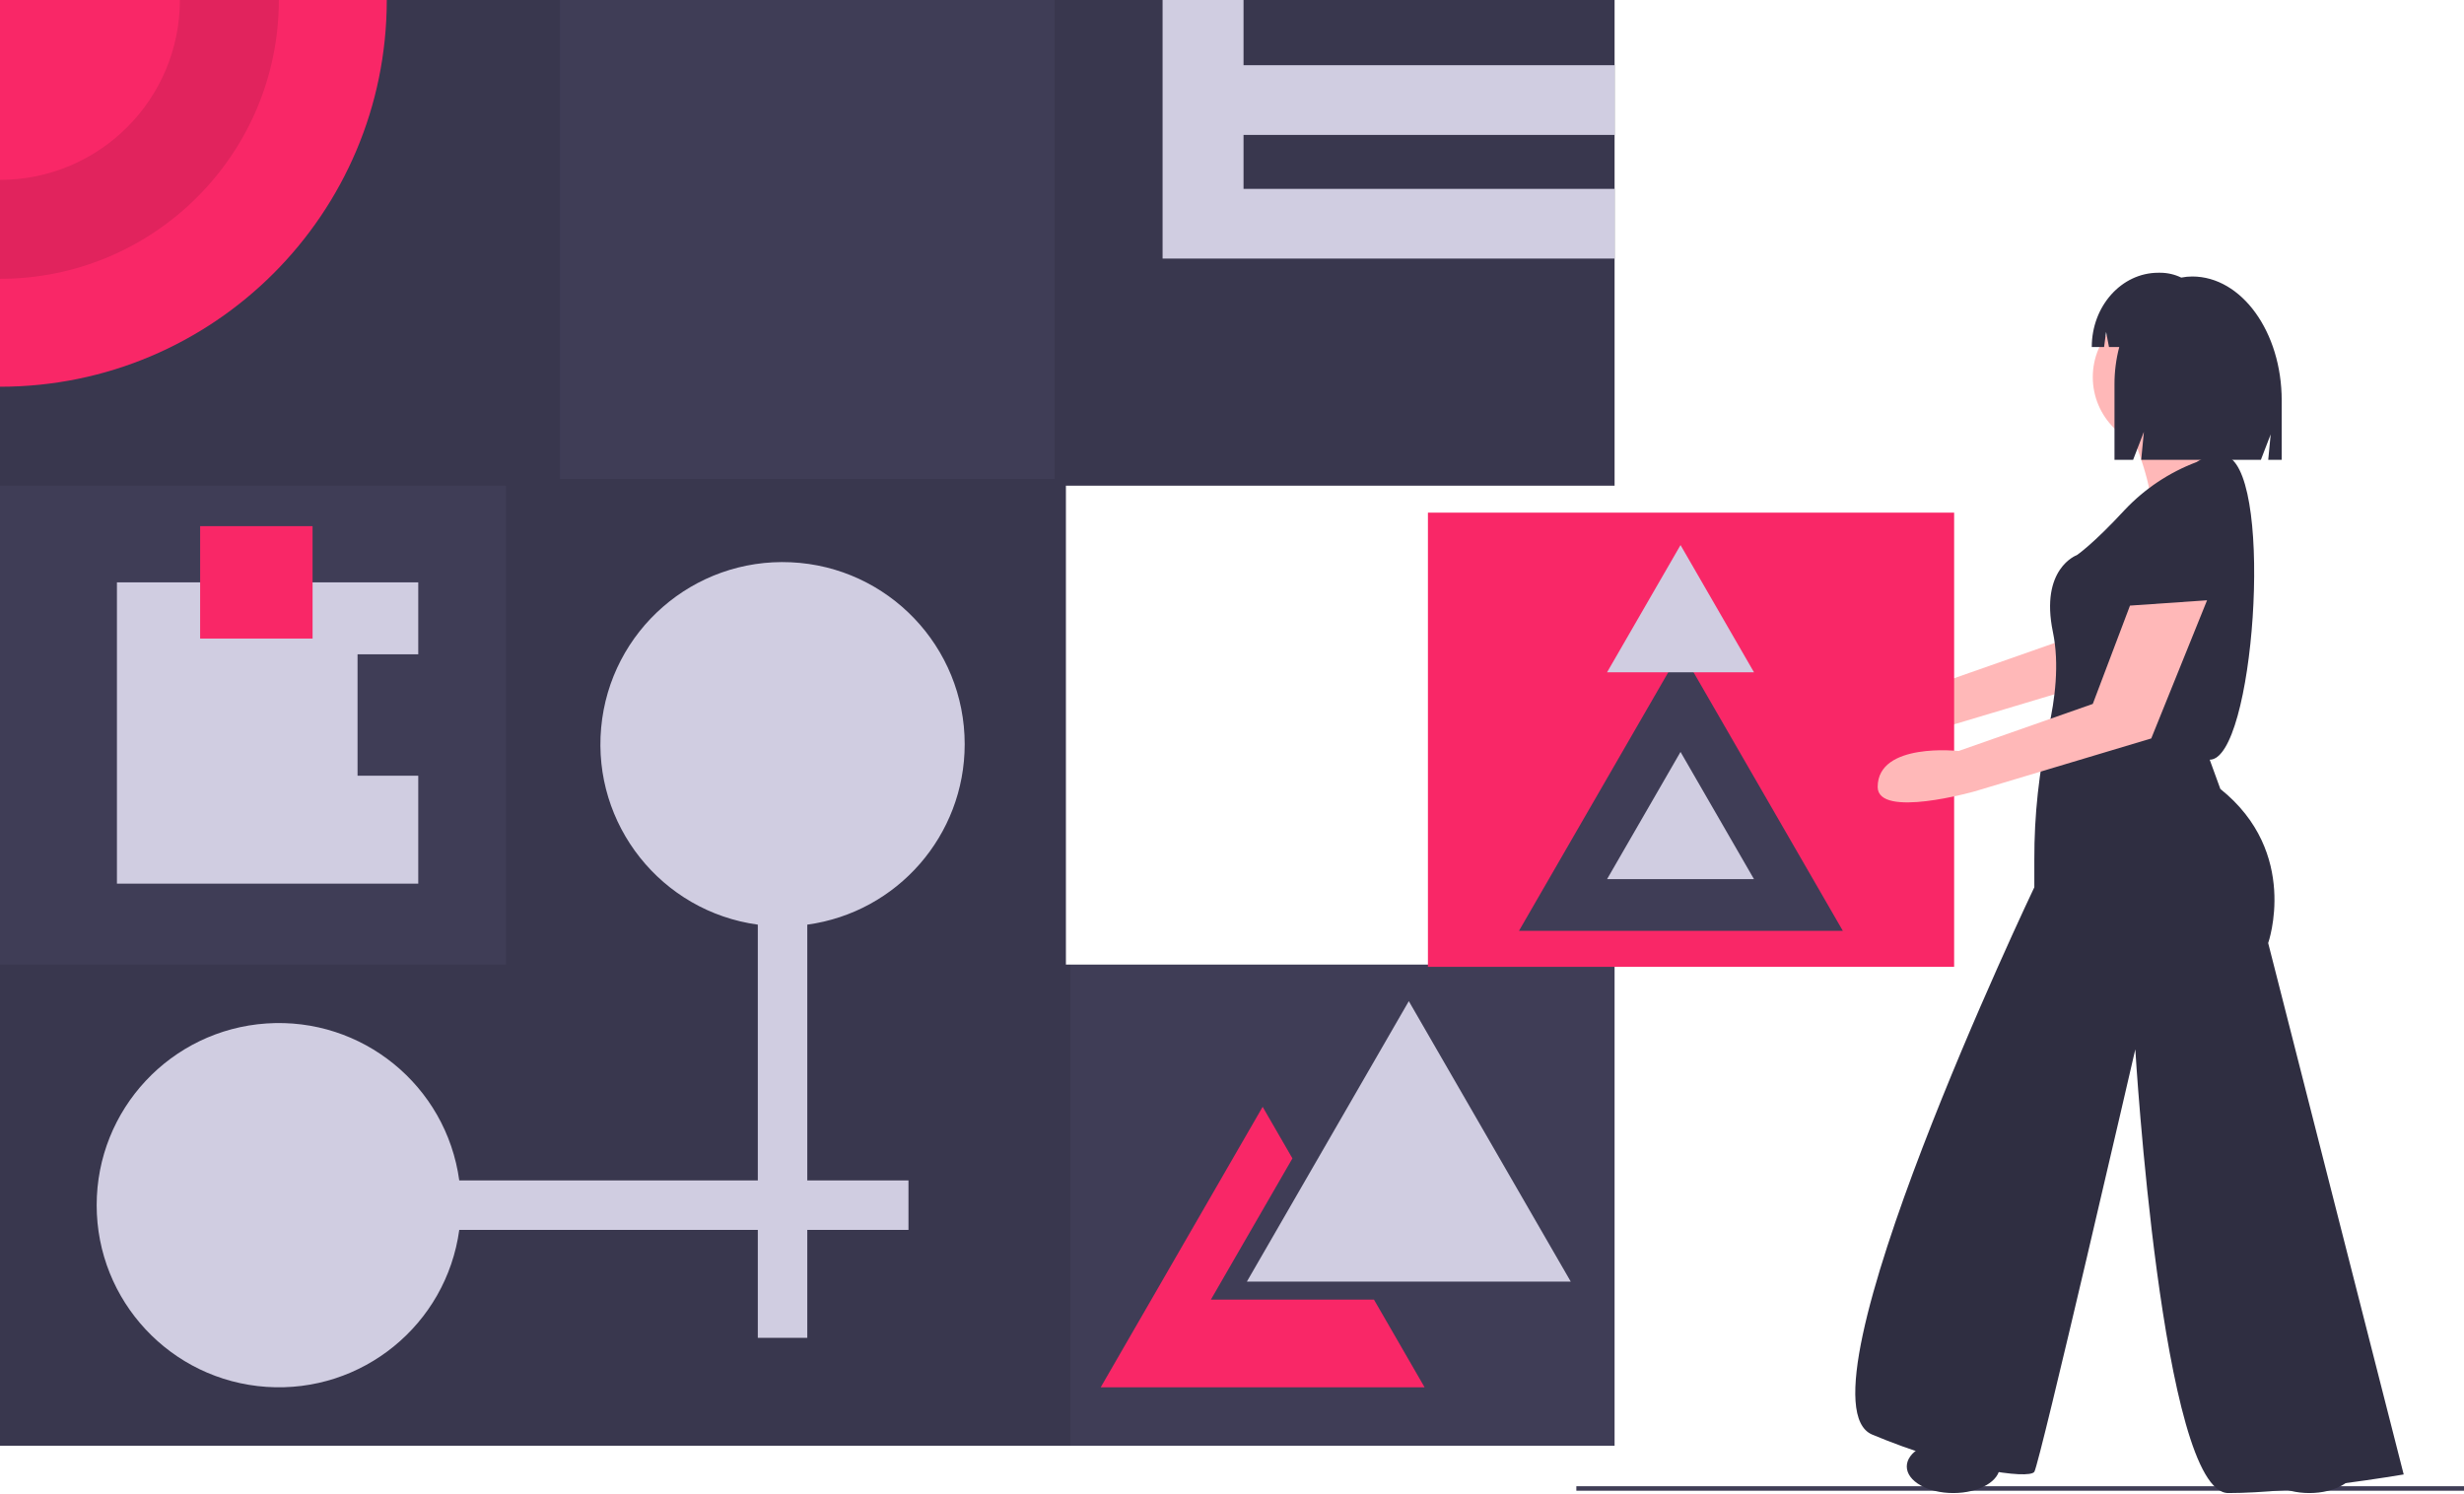
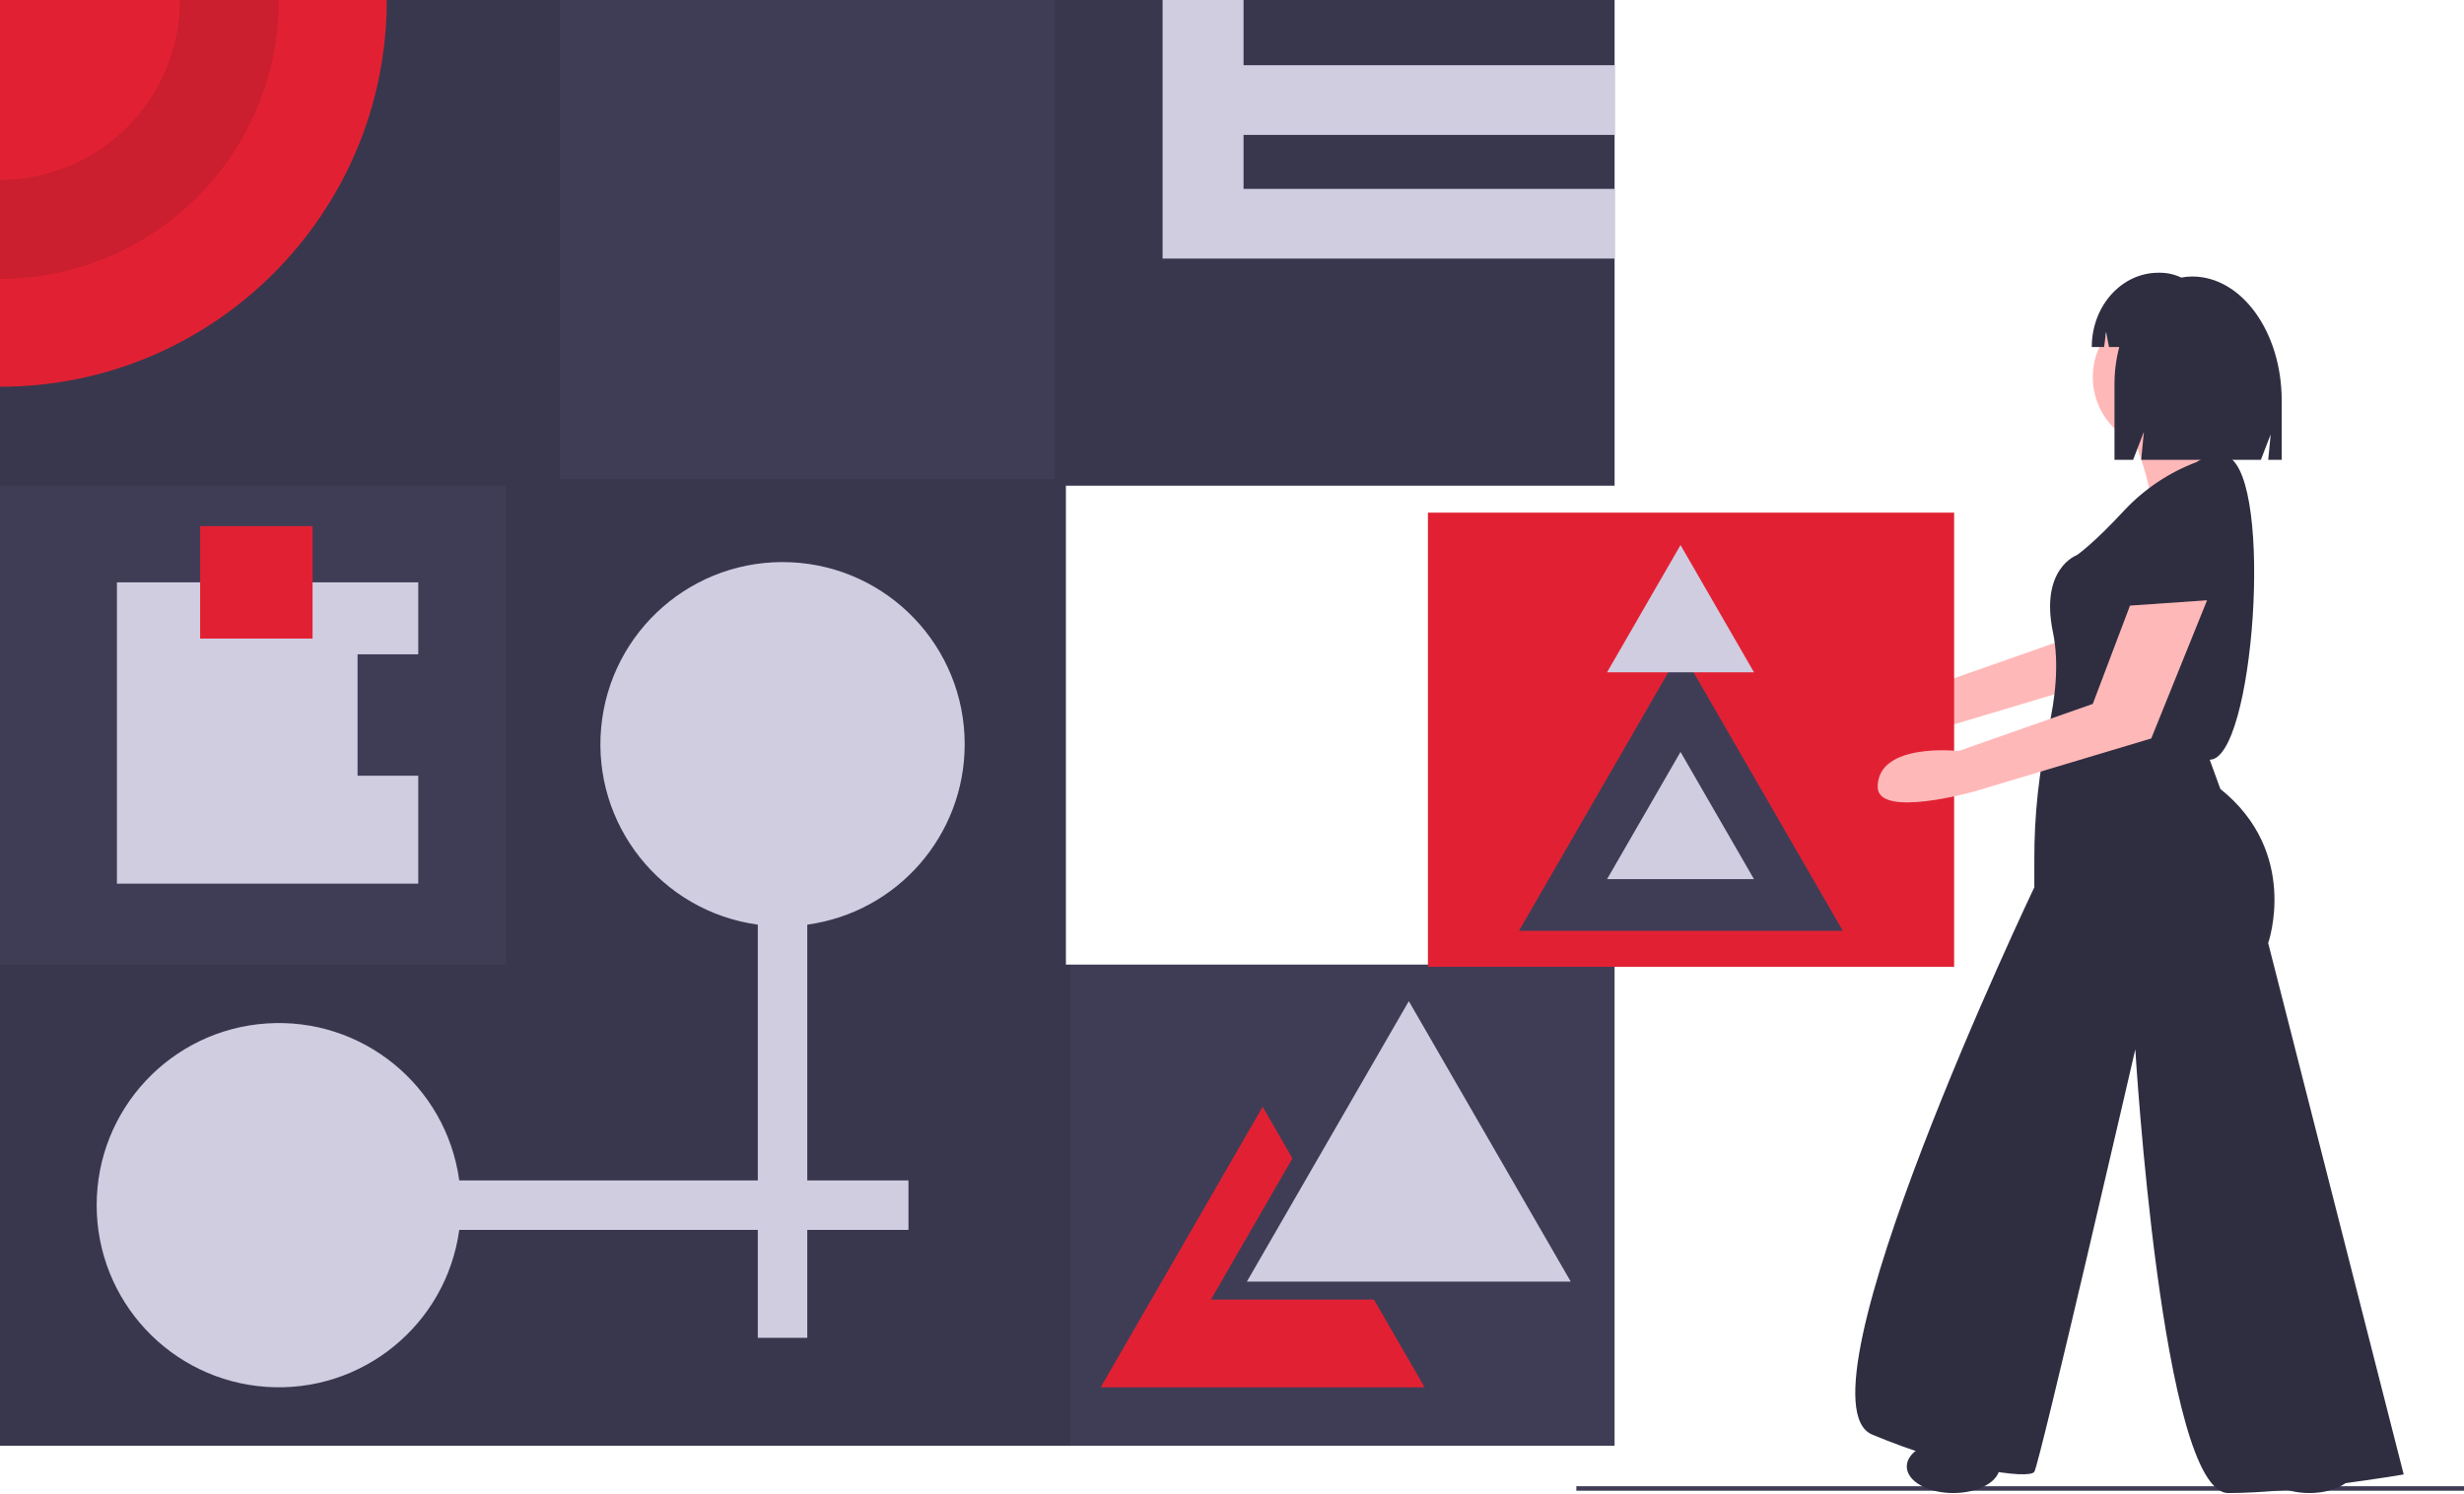
<svg xmlns="http://www.w3.org/2000/svg" id="a5860ba0-ef67-4914-ac96-07e2ebcccb4f" data-name="Layer 1" width="1095.74" height="664.034" viewBox="0 0 1095.74 664.034">
  <rect x="701" y="661" width="394.74" height="2" fill="#3f3d56" />
  <polygon points="474 429 474 216 718 216 718 0 0 0 0 643 718 643 718 429 474 429" fill="#3f3d56" />
  <polygon points="718 216 718 0 469 0 469 213 249 213 249 0 0 0 0 216 225 216 225 429 0 429 0 643 476 643 476 429 474 429 474 216 718 216" opacity="0.1" />
-   <path d="M224.13,117.983a172.004,172.004,0,0,1-172,172v-172Z" transform="translate(-52.12988 -117.9828)" fill="#f92767" />
+   <path d="M224.13,117.983a172.004,172.004,0,0,1-172,172v-172Z" transform="translate(-52.12988 -117.9828)" fill="#e12133" />
  <path d="M132.13,117.983a80.004,80.004,0,0,1-80,80v44a124.004,124.004,0,0,0,124-124Z" transform="translate(-52.12988 -117.9828)" opacity="0.1" />
  <polygon points="718 60 718 29 553 29 553 0 517 0 517 29 517 60 517 84 517 115 553 115 718 115 718 84 553 84 553 60 718 60" fill="#d0cde1" />
  <path d="M481.13,448.983a81,81,0,1,0-92,80.236V642.983H256.366a81,81,0,1,0,0,22H389.13v48h22v-48h45v-22h-45V529.219A81,81,0,0,0,481.13,448.983Z" transform="translate(-52.12988 -117.9828)" fill="#d0cde1" />
  <polygon points="626.5 445.263 662.508 507.631 698.517 570 626.5 570 554.483 570 590.492 507.631 626.5 445.263" fill="#d0cde1" />
-   <polygon points="610.5 578 538.483 578 574.492 515.631 574.742 515.198 561.5 492.263 525.492 554.631 489.483 617 561.5 617 633.517 617 611 578 610.5 578" fill="#f92767" />
+   <polygon points="610.5 578 538.483 578 574.492 515.631 574.742 515.198 561.5 492.263 525.492 554.631 489.483 617 561.5 617 633.517 617 611 578 610.5 578" fill="#e12133" />
  <polygon points="159 345 159 291 186 291 186 259 52 259 52 393 186 393 186 345 159 345" fill="#d0cde1" />
-   <rect x="89" y="234" width="50" height="50" fill="#f92767" />
+   <rect x="89" y="234" width="50" height="50" fill="#e12133" />
  <path d="M989.162,357.832,972.618,401.555l-59.664,20.935s-36-4-36,16c0,14.181,43,2,43,2l78.662-23.573,24.816-61.449Z" transform="translate(-52.12988 -117.9828)" fill="#ffb8b8" />
-   <rect x="635" y="228" width="234" height="202" fill="#f92767" />
+   <rect x="635" y="228" width="234" height="202" fill="#e12133" />
  <polygon points="747.5 289.263 783.508 351.631 819.517 414 747.5 414 675.483 414 711.492 351.631 747.5 289.263" fill="#3f3d56" />
  <polygon points="747.331 334.415 763.665 362.708 780 391 747.331 391 714.661 391 730.996 362.708 747.331 334.415" fill="#d0cde1" />
  <polygon points="747.331 242.415 763.665 270.708 780 299 747.331 299 714.661 299 730.996 270.708 747.331 242.415" fill="#d0cde1" />
  <path d="M1024.154,329.42s-16.544-2.363-24.816,28.361-10.635,33.088-10.635,33.088,48.45,7.09,49.632,4.727S1048.97,336.511,1024.154,329.42Z" transform="translate(-52.12988 -117.9828)" fill="#2f2e41" />
  <circle cx="962.57" cy="167.714" r="31.906" fill="#ffb8b8" />
  <path d="M1000.52,311.695s10.635,27.179,7.09,30.725,43.723,8.272,43.723,8.272,3.545-17.726-10.635-28.361c0,0-5.909-17.726-4.727-21.271S1000.52,311.695,1000.52,311.695Z" transform="translate(-52.12988 -117.9828)" fill="#ffb8b8" />
  <path d="M1028.881,323.512a85.216,85.216,0,0,0-31.906,21.271c-14.181,15.362-21.271,20.089-21.271,20.089s-16.544,5.909-10.635,34.27c2.954,14.181.886,30.134-1.92,42.542a265.822,265.822,0,0,0-6.352,58.656v12.247s-108.718,228.071-72.085,243.433,69.721,20.089,72.085,16.544,44.905-187.893,44.905-187.893,11.817,197.346,41.36,197.346,77.993-8.272,77.993-8.272l-60.267-236.343s14.181-40.178-21.271-68.539l-4.727-12.999c19.604.01,28.566-124.07,8.272-134.715C1043.061,321.148,1038.334,317.603,1028.881,323.512Z" transform="translate(-52.12988 -117.9828)" fill="#2f2e41" />
  <path d="M999.338,387.324l-16.544,43.723-59.664,20.935s-36-4-36,16c0,14.181,43,2,43,2l78.662-23.573,24.816-61.449Z" transform="translate(-52.12988 -117.9828)" fill="#ffb8b8" />
  <ellipse cx="868.624" cy="652.217" rx="20.68" ry="11.817" fill="#2f2e41" />
  <ellipse cx="1026.974" cy="652.217" rx="20.68" ry="11.817" fill="#2f2e41" />
  <path d="M1027.017,240.954h-0a25.341,25.341,0,0,0-4.893.487,21.442,21.442,0,0,0-9.34-2.153h-.848c-16.345,0-29.595,14.79-29.595,33.035v0h5.477l.885-6.732L990,272.323h4.562a64.576,64.576,0,0,0-2.119,16.55v33.624h8.28l4.794-12.458-1.198,12.458h53.223l4.358-11.325-1.09,11.325h5.992V296.096C1066.803,265.642,1048.99,240.954,1027.017,240.954Z" transform="translate(-52.12988 -117.9828)" fill="#2f2e41" />
</svg>
